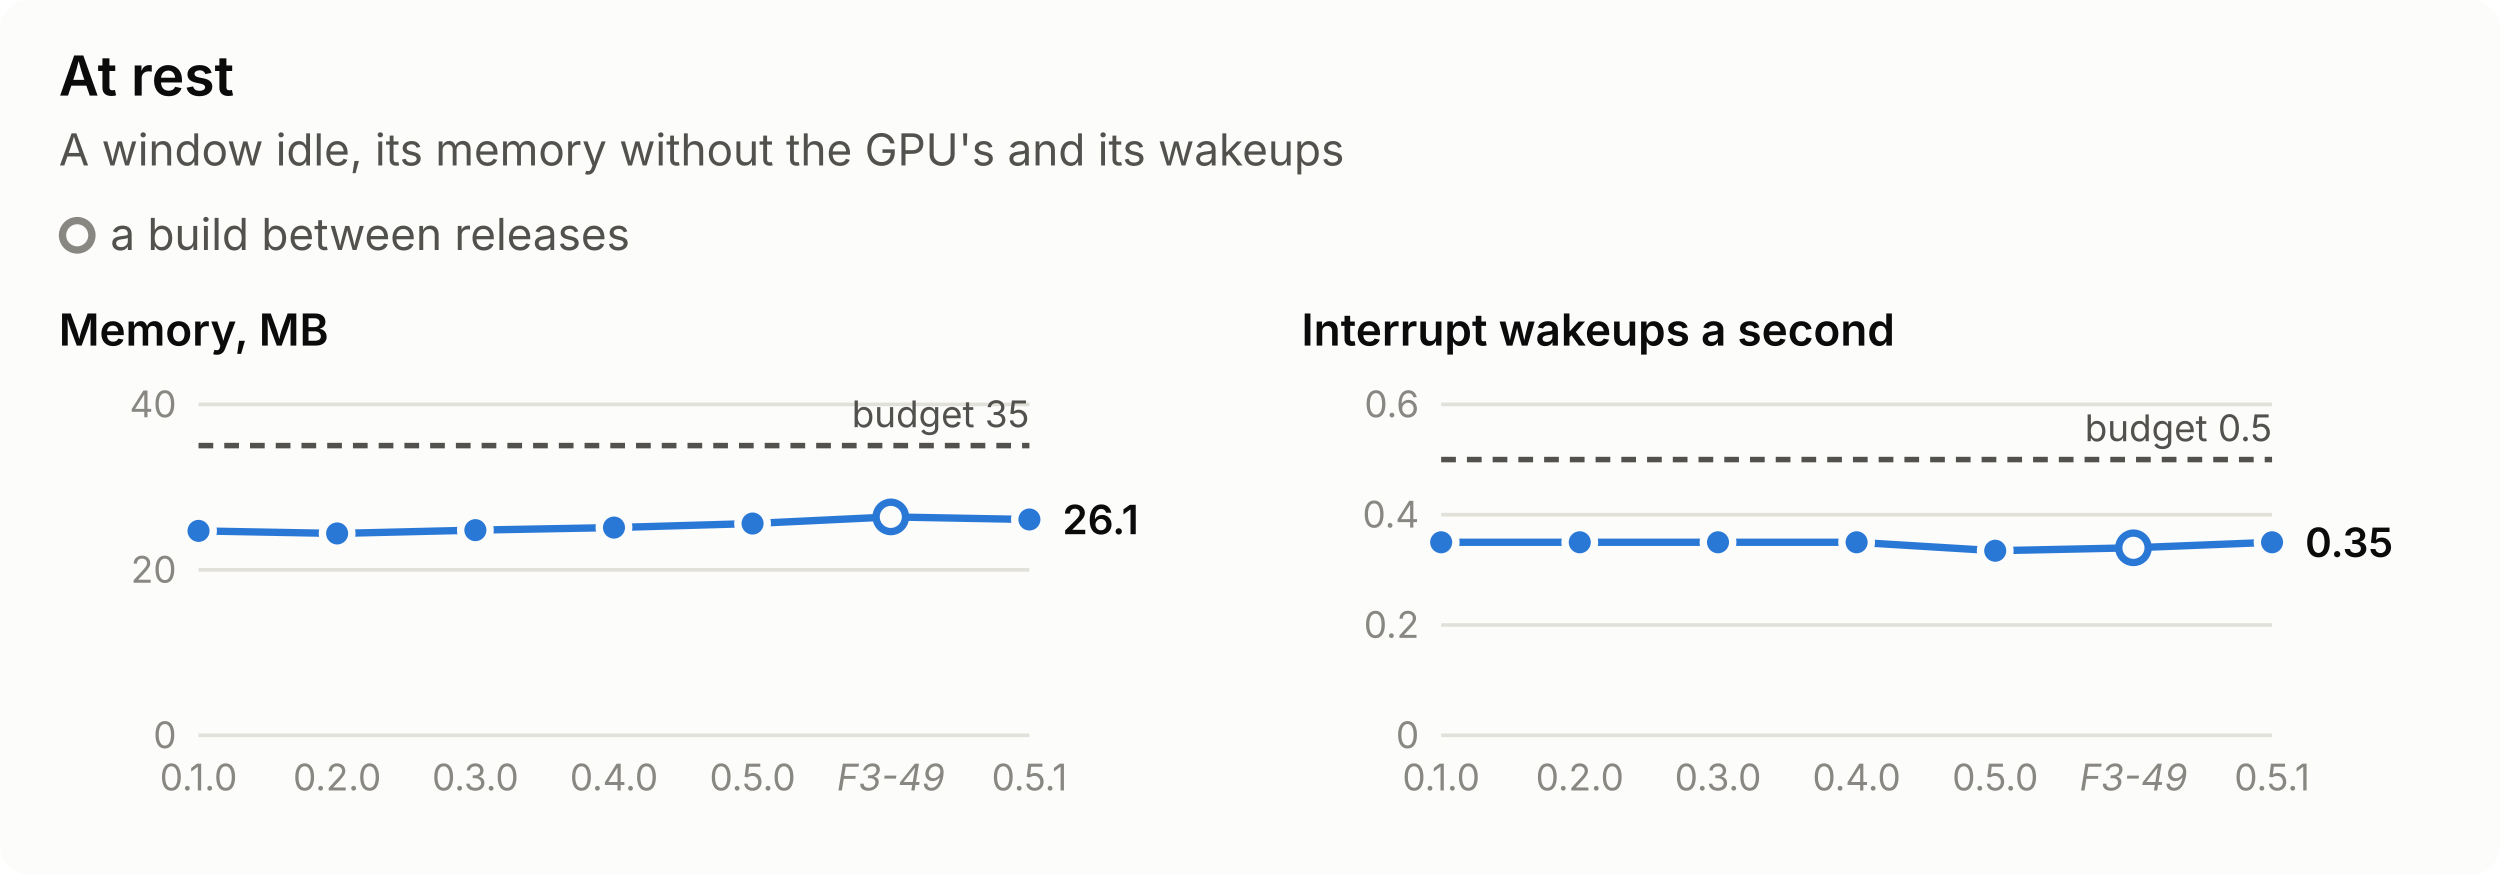
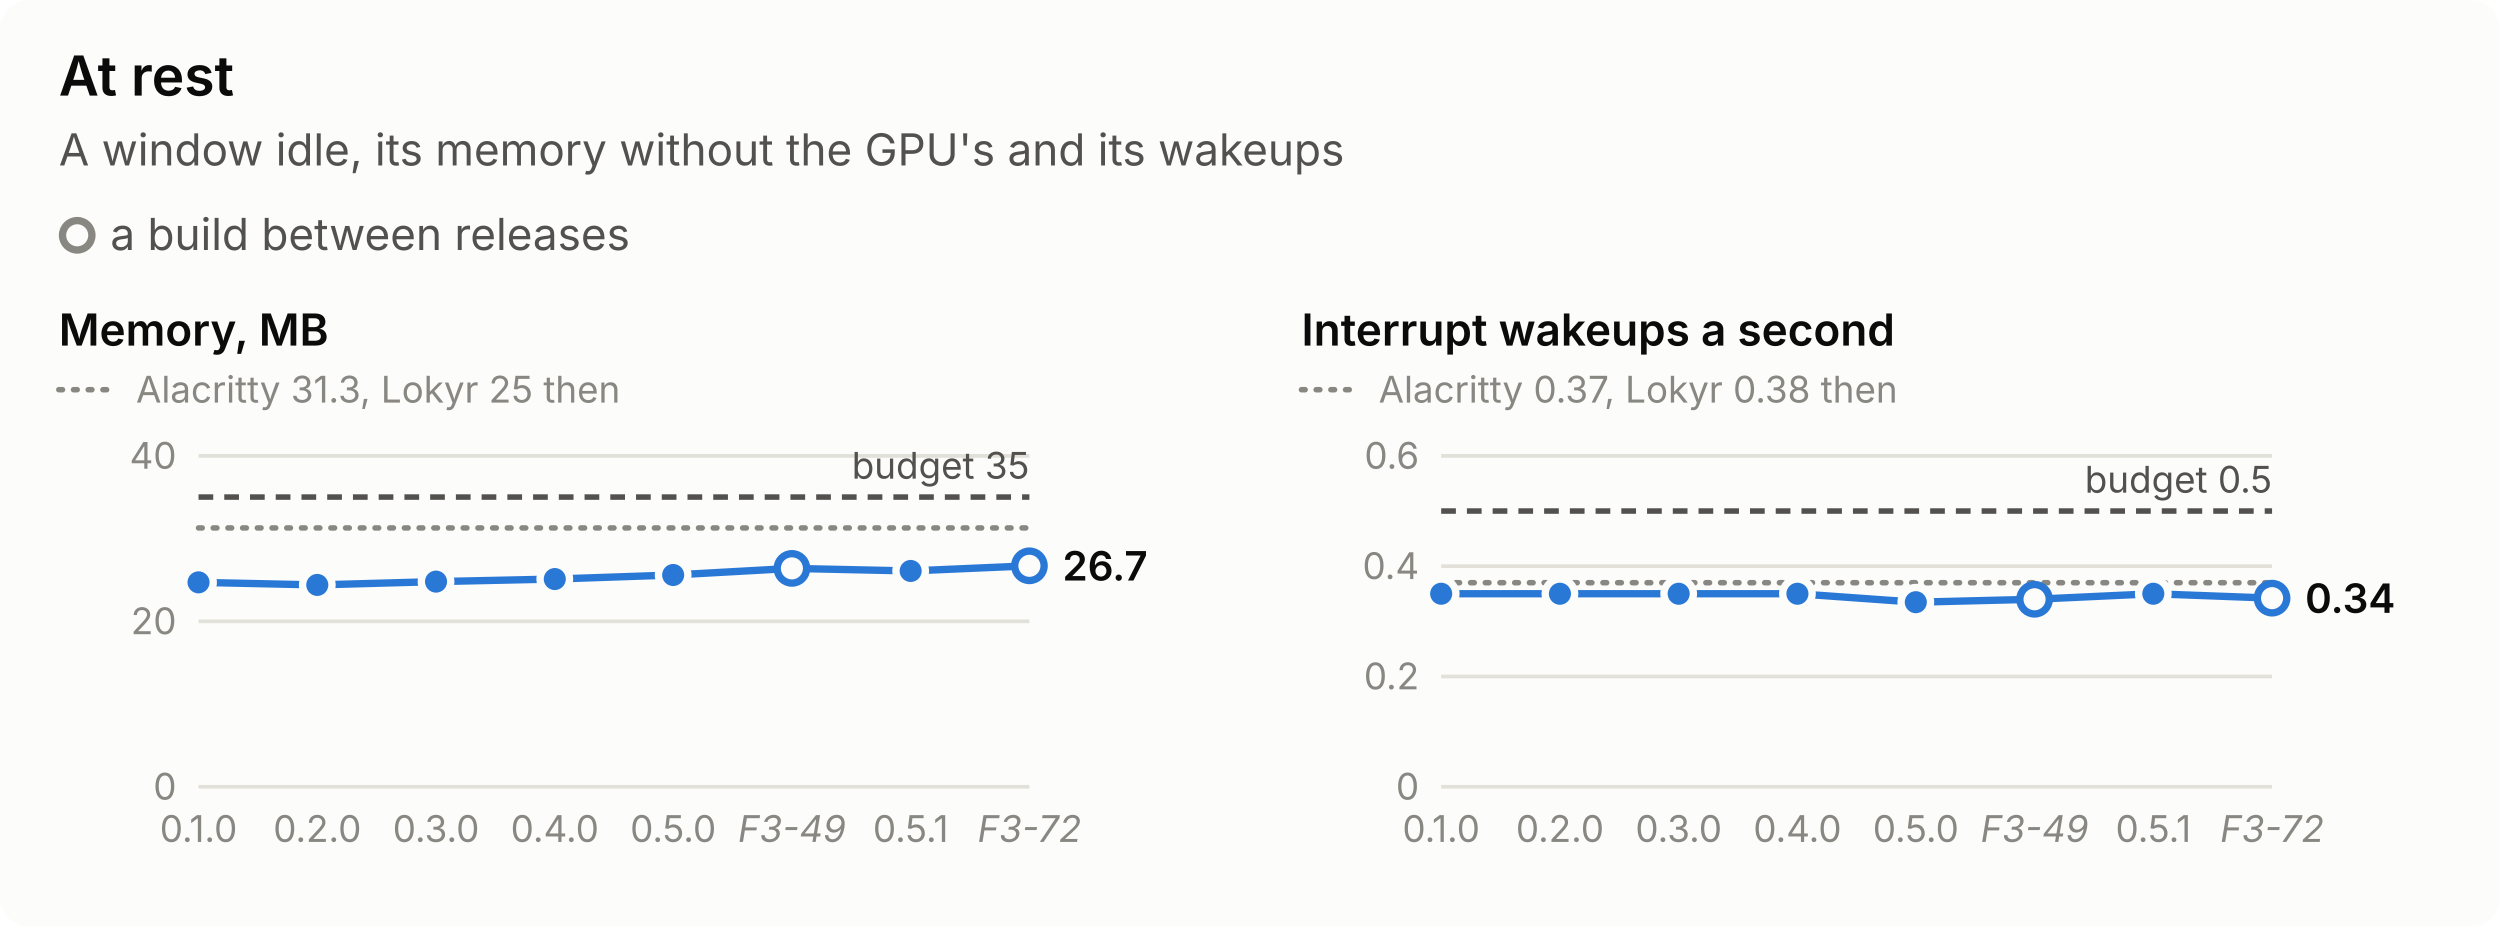
- <svg xmlns="http://www.w3.org/2000/svg" width="680" height="238" viewBox="0 0 680 238" role="img" aria-label="At rest">
+ <svg xmlns="http://www.w3.org/2000/svg" width="680" height="252" viewBox="0 0 680 252" role="img" aria-label="At rest">
  <style>
  .surface { fill: #fcfcfb; }
  .primary { fill: #0b0b0b; }
  .secondary { fill: #52514e; }
  .muted { fill: #898781; }
  .grid { stroke: #e1e0d9; }
  .base { stroke: #c3c2b7; }
  .accent { fill: #2a78d6; }
  .context { fill: #898781; }
  .accent-line { stroke: #2a78d6; }
  .context-line { stroke: #898781; }
  .second { fill: #eb6834; }
  .second-line { stroke: #eb6834; }
  .ring { stroke: #fcfcfb; }
  .budget { stroke: #52514e; }
  text { font-family: system-ui, -apple-system, "Segoe UI", sans-serif; }
  .tick { font-variant-numeric: tabular-nums; }
  @media (prefers-color-scheme: dark) {
    .surface { fill: #1a1a19; }
    .primary { fill: #f0efec; }
    .secondary { fill: #c3c2b7; }
    .muted { fill: #898781; }
    .grid { stroke: #2c2c2a; }
    .base { stroke: #383835; }
    .accent { fill: #3987e5; }
    .context { fill: #6f6e69; }
    .accent-line { stroke: #3987e5; }
    .context-line { stroke: #6f6e69; }
    .second { fill: #d95926; }
    .second-line { stroke: #d95926; }
    .ring { stroke: #1a1a19; }
    .budget { stroke: #c3c2b7; }
  }
</style>
-   <rect class="surface" width="680" height="238" rx="8" />
+   <rect class="surface" width="680" height="252" rx="8" />
  <text class="primary" x="16" y="26" font-size="15" font-weight="600">At rest</text>
  <text class="secondary" x="16" y="45" font-size="12">A window idle, its memory without the GPU's and its wakeups</text>
  <circle class="surface context-line" cx="21" cy="64" r="4" stroke-width="2" />
  <text class="secondary" x="30" y="68" font-size="12">a build between releases</text>
  <text class="primary" x="16.0" y="94" font-size="12" font-weight="600">Memory, MB</text>
-   <line class="grid" x1="54.0" y1="200.0" x2="280.0" y2="200.0" stroke-width="1" />
-   <text class="muted tick" x="48.0" y="203.5" font-size="10" text-anchor="end">0</text>
-   <line class="grid" x1="54.0" y1="155.0" x2="280.0" y2="155.0" stroke-width="1" />
-   <text class="muted tick" x="48.0" y="158.5" font-size="10" text-anchor="end">20</text>
-   <line class="grid" x1="54.0" y1="110.0" x2="280.0" y2="110.0" stroke-width="1" />
-   <text class="muted tick" x="48.0" y="113.5" font-size="10" text-anchor="end">40</text>
-   <text class="muted" x="54.0" y="215.0" font-size="10" text-anchor="middle">0.1.0</text>
-   <text class="muted" x="91.7" y="215.0" font-size="10" text-anchor="middle">0.2.0</text>
-   <text class="muted" x="129.3" y="215.0" font-size="10" text-anchor="middle">0.3.0</text>
-   <text class="muted" x="167.0" y="215.0" font-size="10" text-anchor="middle">0.4.0</text>
-   <text class="muted" x="204.7" y="215.0" font-size="10" text-anchor="middle">0.5.0</text>
-   <text class="muted" x="242.3" y="215.0" font-size="10" text-anchor="middle" font-style="italic">F3-49</text>
-   <text class="muted" x="280.0" y="215.0" font-size="10" text-anchor="middle">0.5.1</text>
-   <line class="budget" x1="54.0" y1="121.2" x2="280.0" y2="121.2" stroke-width="1.5" stroke-dasharray="4 3" />
-   <text class="secondary" x="280.0" y="116.2" font-size="10" text-anchor="end">budget 35</text>
-   <line class="accent-line" x1="54.0" y1="144.4" x2="91.7" y2="145.1" stroke-width="2" stroke-linecap="round" />
-   <line class="accent-line" x1="91.7" y1="145.1" x2="129.3" y2="144.2" stroke-width="2" stroke-linecap="round" />
-   <line class="accent-line" x1="129.3" y1="144.2" x2="167.0" y2="143.5" stroke-width="2" stroke-linecap="round" />
-   <line class="accent-line" x1="167.0" y1="143.5" x2="204.7" y2="142.4" stroke-width="2" stroke-linecap="round" />
-   <line class="accent-line" x1="204.7" y1="142.4" x2="242.3" y2="140.6" stroke-width="2" stroke-linecap="round" />
-   <line class="accent-line" x1="242.3" y1="140.6" x2="280.0" y2="141.3" stroke-width="2" stroke-linecap="round" />
-   <circle class="accent ring" cx="54.0" cy="144.4" r="4" stroke-width="2" />
-   <circle class="accent ring" cx="91.7" cy="145.1" r="4" stroke-width="2" />
-   <circle class="accent ring" cx="129.3" cy="144.2" r="4" stroke-width="2" />
-   <circle class="accent ring" cx="167.0" cy="143.5" r="4" stroke-width="2" />
-   <circle class="accent ring" cx="204.7" cy="142.4" r="4" stroke-width="2" />
-   <circle class="surface accent-line" cx="242.3" cy="140.6" r="4" stroke-width="2" />
-   <circle class="accent ring" cx="280.0" cy="141.3" r="4" stroke-width="2" />
-   <text class="primary tick" x="289.0" y="145.3" font-size="11" font-weight="600">26.1</text>
+   <line class="grid" x1="54.0" y1="214.0" x2="280.0" y2="214.0" stroke-width="1" />
+   <text class="muted tick" x="48.0" y="217.5" font-size="10" text-anchor="end">0</text>
+   <line class="grid" x1="54.0" y1="169.0" x2="280.0" y2="169.0" stroke-width="1" />
+   <text class="muted tick" x="48.0" y="172.5" font-size="10" text-anchor="end">20</text>
+   <line class="grid" x1="54.0" y1="124.0" x2="280.0" y2="124.0" stroke-width="1" />
+   <text class="muted tick" x="48.0" y="127.5" font-size="10" text-anchor="end">40</text>
+   <text class="muted" x="54.0" y="229.0" font-size="10" text-anchor="middle">0.1.0</text>
+   <text class="muted" x="86.3" y="229.0" font-size="10" text-anchor="middle">0.2.0</text>
+   <text class="muted" x="118.6" y="229.0" font-size="10" text-anchor="middle">0.3.0</text>
+   <text class="muted" x="150.9" y="229.0" font-size="10" text-anchor="middle">0.4.0</text>
+   <text class="muted" x="183.1" y="229.0" font-size="10" text-anchor="middle">0.5.0</text>
+   <text class="muted" x="215.4" y="229.0" font-size="10" text-anchor="middle" font-style="italic">F3-49</text>
+   <text class="muted" x="247.7" y="229.0" font-size="10" text-anchor="middle">0.5.1</text>
+   <text class="muted" x="280.0" y="229.0" font-size="10" text-anchor="middle" font-style="italic">F3-72</text>
+   <line class="budget" x1="54.0" y1="135.2" x2="280.0" y2="135.2" stroke-width="1.5" stroke-dasharray="4 3" />
+   <text class="secondary" x="280.0" y="130.2" font-size="10" text-anchor="end">budget 35</text>
+   <line class="context-line" x1="54.0" y1="143.6" x2="280.0" y2="143.6" stroke-width="1.5" stroke-dasharray="1 3" stroke-linecap="round" />
+   <line class="context-line" x1="16.0" y1="106.0" x2="31.0" y2="106.0" stroke-width="1.5" stroke-dasharray="1 3" stroke-linecap="round" />
+   <text class="muted" x="37.0" y="109.5" font-size="10">Alacritty 31.3, Lokyr 25 then</text>
+   <line class="accent-line" x1="54.0" y1="158.4" x2="86.3" y2="159.1" stroke-width="2" stroke-linecap="round" />
+   <line class="accent-line" x1="86.3" y1="159.1" x2="118.6" y2="158.2" stroke-width="2" stroke-linecap="round" />
+   <line class="accent-line" x1="118.6" y1="158.2" x2="150.9" y2="157.5" stroke-width="2" stroke-linecap="round" />
+   <line class="accent-line" x1="150.9" y1="157.5" x2="183.1" y2="156.4" stroke-width="2" stroke-linecap="round" />
+   <line class="accent-line" x1="183.1" y1="156.4" x2="215.4" y2="154.6" stroke-width="2" stroke-linecap="round" />
+   <line class="accent-line" x1="215.4" y1="154.6" x2="247.7" y2="155.3" stroke-width="2" stroke-linecap="round" />
+   <line class="accent-line" x1="247.7" y1="155.3" x2="280.0" y2="153.9" stroke-width="2" stroke-linecap="round" />
+   <circle class="accent ring" cx="54.0" cy="158.4" r="4" stroke-width="2" />
+   <circle class="accent ring" cx="86.3" cy="159.1" r="4" stroke-width="2" />
+   <circle class="accent ring" cx="118.6" cy="158.2" r="4" stroke-width="2" />
+   <circle class="accent ring" cx="150.9" cy="157.5" r="4" stroke-width="2" />
+   <circle class="accent ring" cx="183.1" cy="156.4" r="4" stroke-width="2" />
+   <circle class="surface accent-line" cx="215.4" cy="154.6" r="4" stroke-width="2" />
+   <circle class="accent ring" cx="247.7" cy="155.3" r="4" stroke-width="2" />
+   <circle class="surface accent-line" cx="280.0" cy="153.9" r="4" stroke-width="2" />
+   <text class="primary tick" x="289.0" y="157.9" font-size="11" font-weight="600">26.7</text>
  <text class="primary" x="354.0" y="94" font-size="12" font-weight="600">Interrupt wakeups a second</text>
-   <line class="grid" x1="392.0" y1="200.0" x2="618.0" y2="200.0" stroke-width="1" />
-   <text class="muted tick" x="386.0" y="203.5" font-size="10" text-anchor="end">0</text>
-   <line class="grid" x1="392.0" y1="170.0" x2="618.0" y2="170.0" stroke-width="1" />
-   <text class="muted tick" x="386.0" y="173.5" font-size="10" text-anchor="end">0.2</text>
-   <line class="grid" x1="392.0" y1="140.0" x2="618.0" y2="140.0" stroke-width="1" />
-   <text class="muted tick" x="386.0" y="143.5" font-size="10" text-anchor="end">0.4</text>
-   <line class="grid" x1="392.0" y1="110.0" x2="618.0" y2="110.0" stroke-width="1" />
-   <text class="muted tick" x="386.0" y="113.5" font-size="10" text-anchor="end">0.6</text>
-   <text class="muted" x="392.0" y="215.0" font-size="10" text-anchor="middle">0.1.0</text>
-   <text class="muted" x="429.7" y="215.0" font-size="10" text-anchor="middle">0.2.0</text>
-   <text class="muted" x="467.3" y="215.0" font-size="10" text-anchor="middle">0.3.0</text>
-   <text class="muted" x="505.0" y="215.0" font-size="10" text-anchor="middle">0.4.0</text>
-   <text class="muted" x="542.7" y="215.0" font-size="10" text-anchor="middle">0.5.0</text>
-   <text class="muted" x="580.3" y="215.0" font-size="10" text-anchor="middle" font-style="italic">F3-49</text>
-   <text class="muted" x="618.0" y="215.0" font-size="10" text-anchor="middle">0.5.1</text>
-   <line class="budget" x1="392.0" y1="125.0" x2="618.0" y2="125.0" stroke-width="1.5" stroke-dasharray="4 3" />
-   <text class="secondary" x="618.0" y="120.0" font-size="10" text-anchor="end">budget 0.5</text>
-   <line class="accent-line" x1="392.0" y1="147.5" x2="429.7" y2="147.5" stroke-width="2" stroke-linecap="round" />
-   <line class="accent-line" x1="429.7" y1="147.5" x2="467.3" y2="147.5" stroke-width="2" stroke-linecap="round" />
-   <line class="accent-line" x1="467.3" y1="147.5" x2="505.0" y2="147.5" stroke-width="2" stroke-linecap="round" />
-   <line class="accent-line" x1="505.0" y1="147.5" x2="542.7" y2="149.8" stroke-width="2" stroke-linecap="round" />
-   <line class="accent-line" x1="542.7" y1="149.8" x2="580.3" y2="149.0" stroke-width="2" stroke-linecap="round" />
-   <line class="accent-line" x1="580.3" y1="149.0" x2="618.0" y2="147.5" stroke-width="2" stroke-linecap="round" />
-   <circle class="accent ring" cx="392.0" cy="147.5" r="4" stroke-width="2" />
-   <circle class="accent ring" cx="429.7" cy="147.5" r="4" stroke-width="2" />
-   <circle class="accent ring" cx="467.3" cy="147.5" r="4" stroke-width="2" />
-   <circle class="accent ring" cx="505.0" cy="147.5" r="4" stroke-width="2" />
-   <circle class="accent ring" cx="542.7" cy="149.8" r="4" stroke-width="2" />
-   <circle class="surface accent-line" cx="580.3" cy="149.0" r="4" stroke-width="2" />
-   <circle class="accent ring" cx="618.0" cy="147.5" r="4" stroke-width="2" />
-   <text class="primary tick" x="627.0" y="151.5" font-size="11" font-weight="600">0.35</text>
+   <line class="grid" x1="392.0" y1="214.0" x2="618.0" y2="214.0" stroke-width="1" />
+   <text class="muted tick" x="386.0" y="217.5" font-size="10" text-anchor="end">0</text>
+   <line class="grid" x1="392.0" y1="184.0" x2="618.0" y2="184.0" stroke-width="1" />
+   <text class="muted tick" x="386.0" y="187.5" font-size="10" text-anchor="end">0.2</text>
+   <line class="grid" x1="392.0" y1="154.0" x2="618.0" y2="154.0" stroke-width="1" />
+   <text class="muted tick" x="386.0" y="157.5" font-size="10" text-anchor="end">0.4</text>
+   <line class="grid" x1="392.0" y1="124.0" x2="618.0" y2="124.0" stroke-width="1" />
+   <text class="muted tick" x="386.0" y="127.5" font-size="10" text-anchor="end">0.6</text>
+   <text class="muted" x="392.0" y="229.0" font-size="10" text-anchor="middle">0.1.0</text>
+   <text class="muted" x="424.3" y="229.0" font-size="10" text-anchor="middle">0.2.0</text>
+   <text class="muted" x="456.6" y="229.0" font-size="10" text-anchor="middle">0.3.0</text>
+   <text class="muted" x="488.9" y="229.0" font-size="10" text-anchor="middle">0.4.0</text>
+   <text class="muted" x="521.1" y="229.0" font-size="10" text-anchor="middle">0.5.0</text>
+   <text class="muted" x="553.4" y="229.0" font-size="10" text-anchor="middle" font-style="italic">F3-49</text>
+   <text class="muted" x="585.7" y="229.0" font-size="10" text-anchor="middle">0.5.1</text>
+   <text class="muted" x="618.0" y="229.0" font-size="10" text-anchor="middle" font-style="italic">F3-72</text>
+   <line class="budget" x1="392.0" y1="139.0" x2="618.0" y2="139.0" stroke-width="1.5" stroke-dasharray="4 3" />
+   <text class="secondary" x="618.0" y="134.0" font-size="10" text-anchor="end">budget 0.5</text>
+   <line class="context-line" x1="392.0" y1="158.5" x2="618.0" y2="158.5" stroke-width="1.5" stroke-dasharray="1 3" stroke-linecap="round" />
+   <line class="context-line" x1="354.0" y1="106.0" x2="369.0" y2="106.0" stroke-width="1.5" stroke-dasharray="1 3" stroke-linecap="round" />
+   <text class="muted" x="375.0" y="109.5" font-size="10">Alacritty 0.37, Lokyr 0.38 then</text>
+   <line class="accent-line" x1="392.0" y1="161.5" x2="424.3" y2="161.5" stroke-width="2" stroke-linecap="round" />
+   <line class="accent-line" x1="424.3" y1="161.5" x2="456.6" y2="161.5" stroke-width="2" stroke-linecap="round" />
+   <line class="accent-line" x1="456.6" y1="161.5" x2="488.9" y2="161.5" stroke-width="2" stroke-linecap="round" />
+   <line class="accent-line" x1="488.9" y1="161.5" x2="521.1" y2="163.8" stroke-width="2" stroke-linecap="round" />
+   <line class="accent-line" x1="521.1" y1="163.8" x2="553.4" y2="163.0" stroke-width="2" stroke-linecap="round" />
+   <line class="accent-line" x1="553.4" y1="163.0" x2="585.7" y2="161.5" stroke-width="2" stroke-linecap="round" />
+   <line class="accent-line" x1="585.7" y1="161.5" x2="618.0" y2="162.7" stroke-width="2" stroke-linecap="round" />
+   <circle class="accent ring" cx="392.0" cy="161.5" r="4" stroke-width="2" />
+   <circle class="accent ring" cx="424.3" cy="161.5" r="4" stroke-width="2" />
+   <circle class="accent ring" cx="456.6" cy="161.5" r="4" stroke-width="2" />
+   <circle class="accent ring" cx="488.9" cy="161.5" r="4" stroke-width="2" />
+   <circle class="accent ring" cx="521.1" cy="163.8" r="4" stroke-width="2" />
+   <circle class="surface accent-line" cx="553.4" cy="163.0" r="4" stroke-width="2" />
+   <circle class="accent ring" cx="585.7" cy="161.5" r="4" stroke-width="2" />
+   <circle class="surface accent-line" cx="618.0" cy="162.7" r="4" stroke-width="2" />
+   <text class="primary tick" x="627.0" y="166.7" font-size="11" font-weight="600">0.34</text>
</svg>
